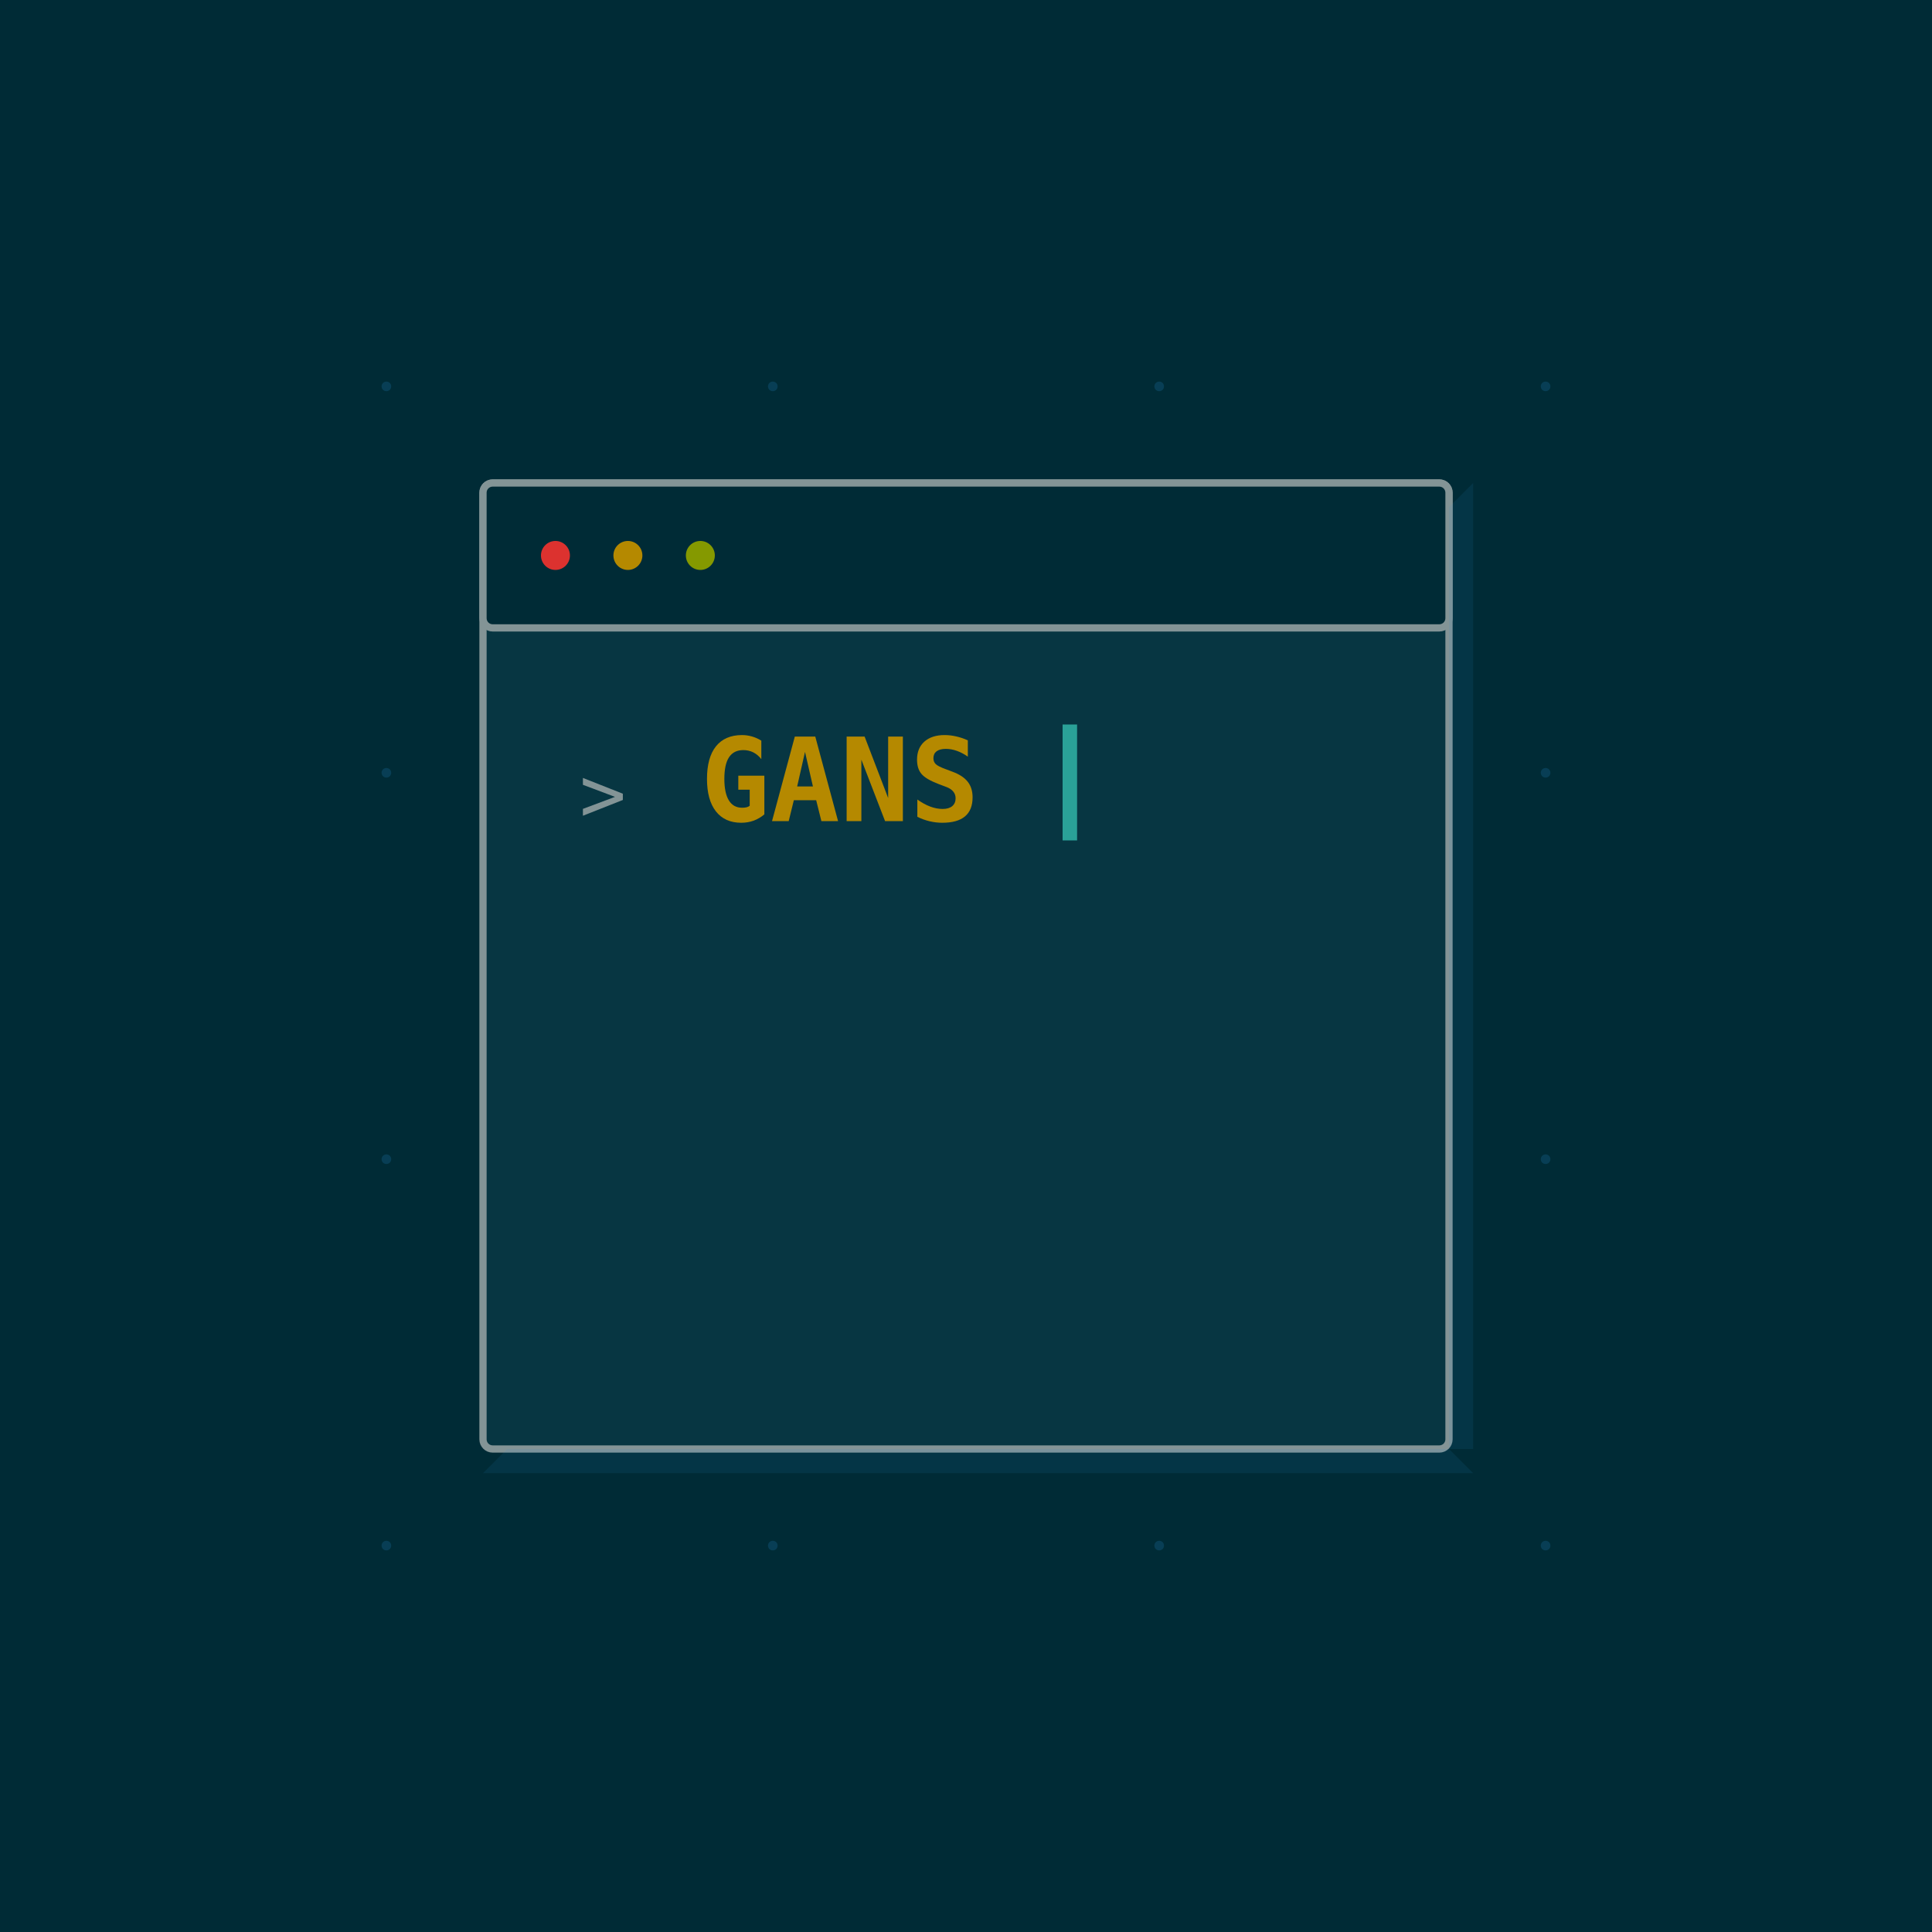
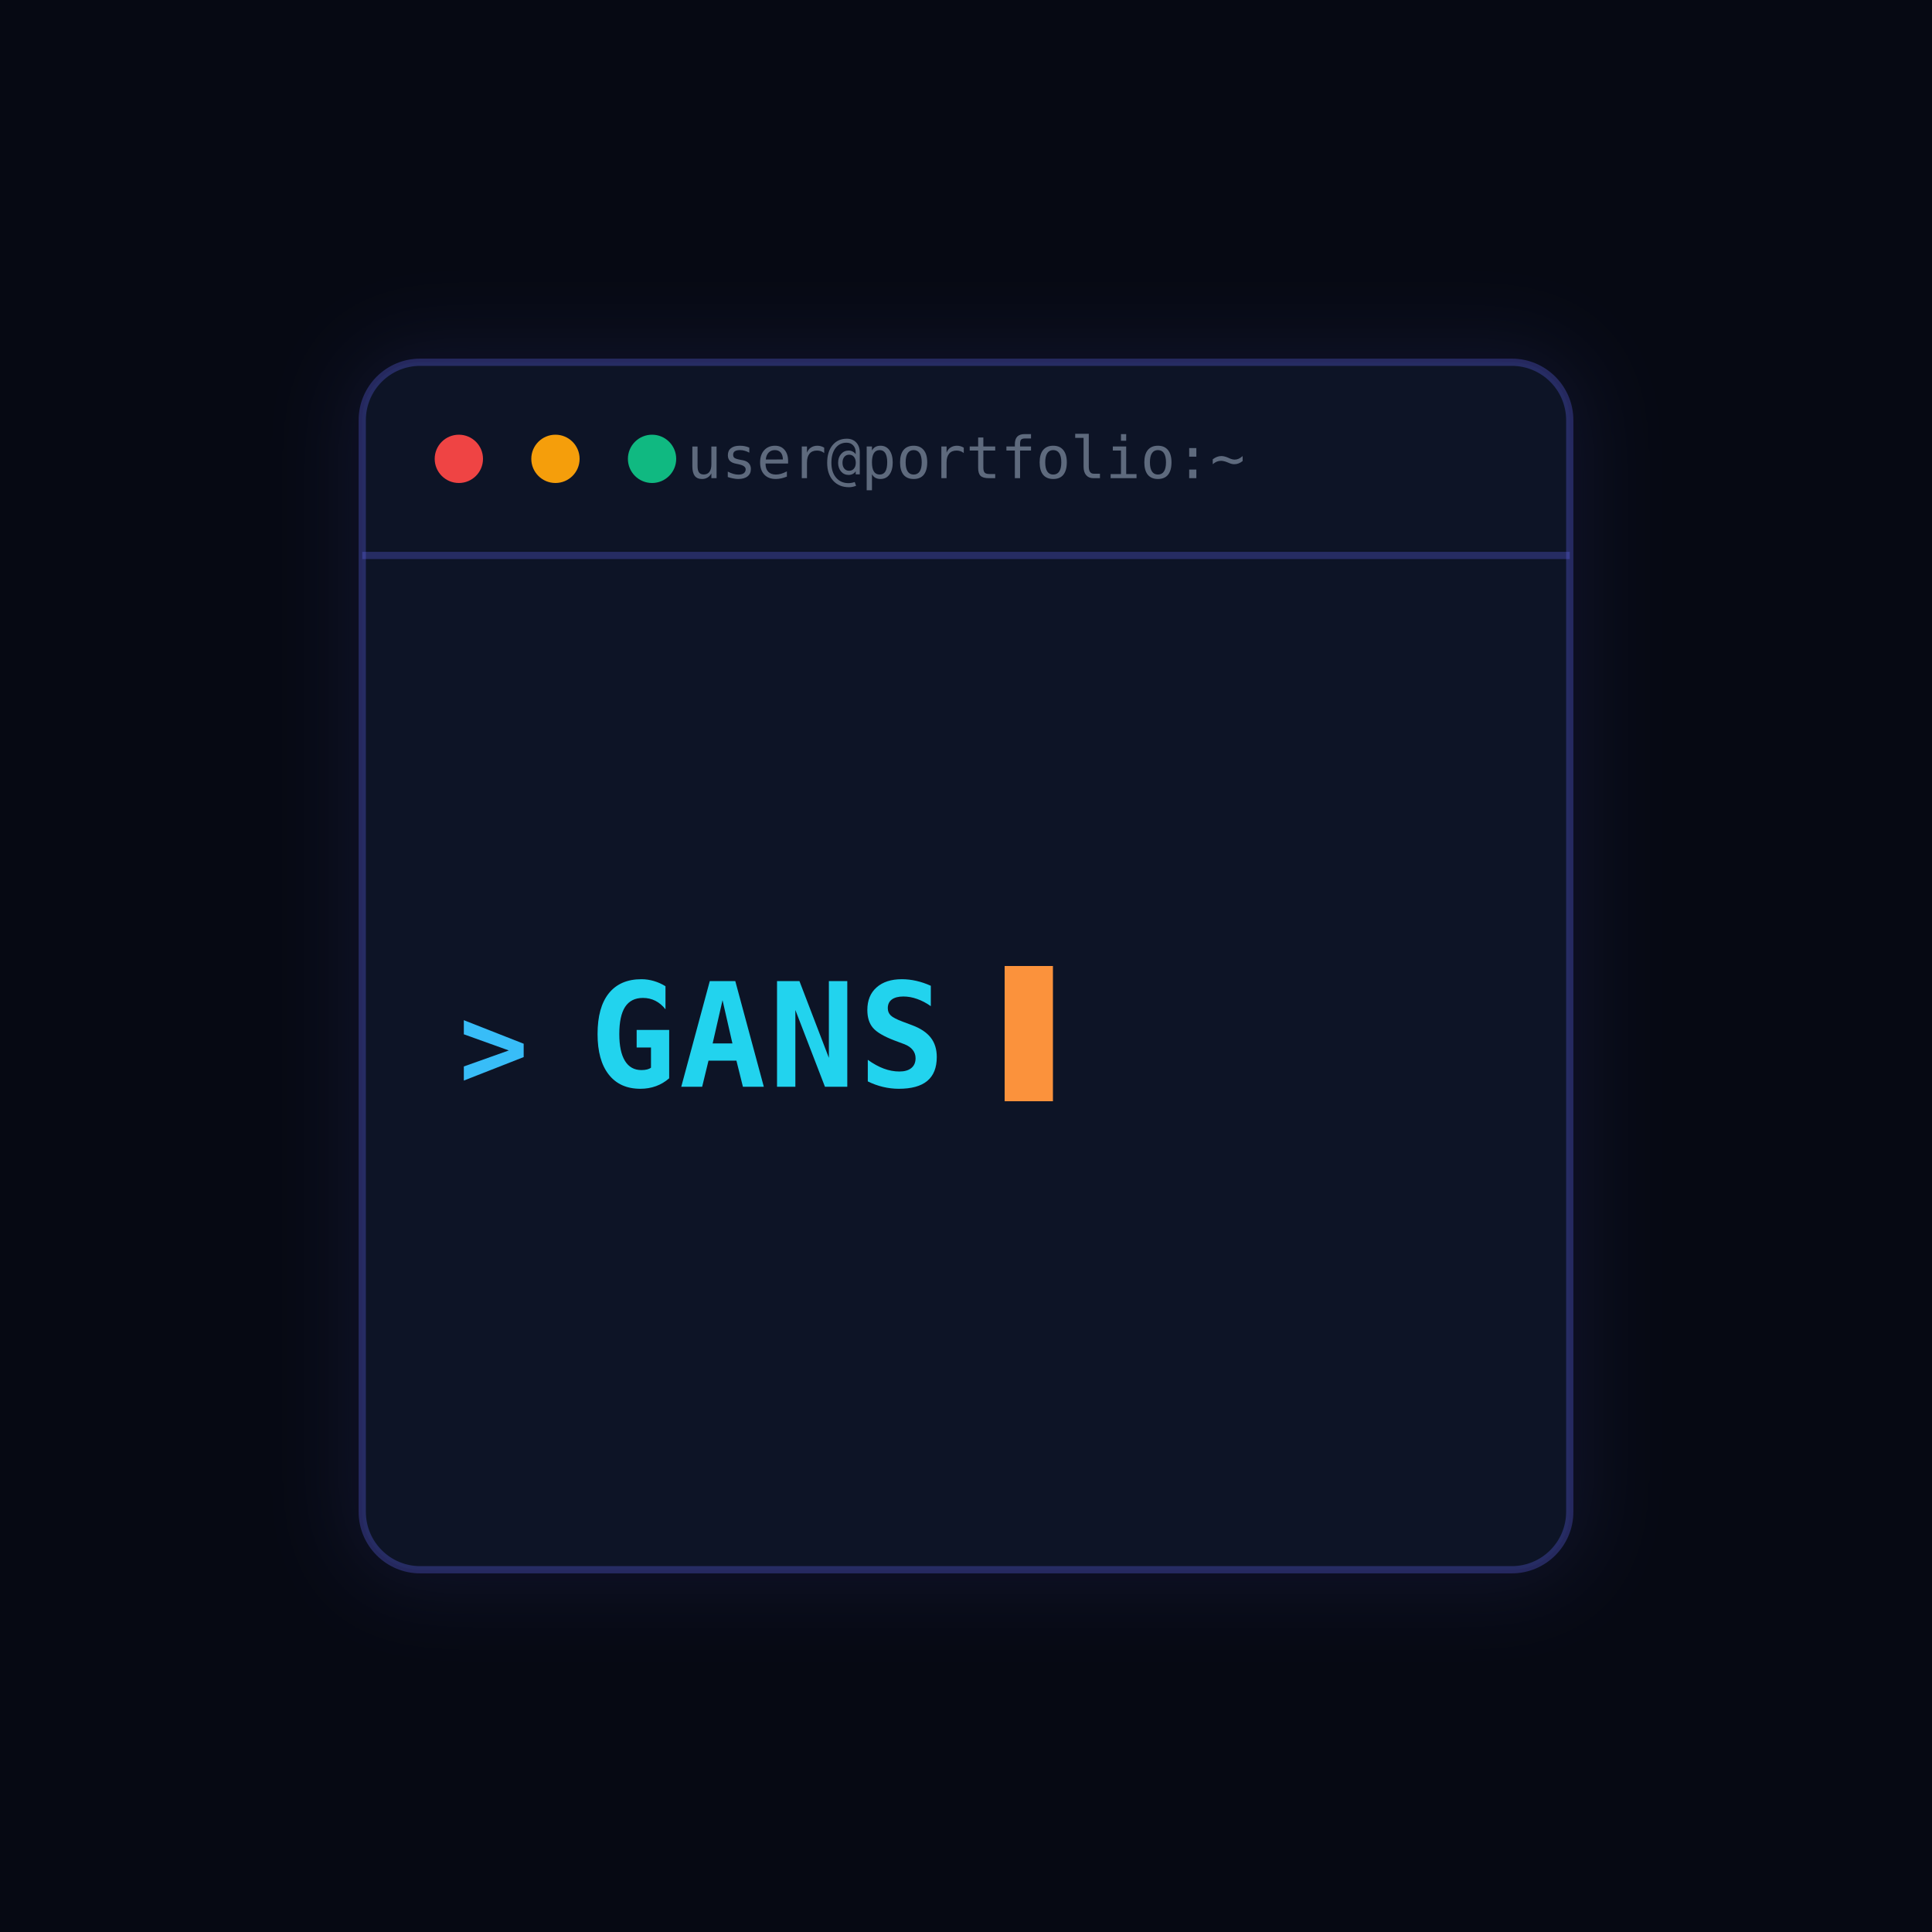
<svg xmlns="http://www.w3.org/2000/svg" viewBox="0 0 400 400">
-   <rect width="400" height="400" fill="#002b36" />
-   <g opacity="0.2">
-     <circle cx="80" cy="80" r="1" fill="#268bd2" />
-     <circle cx="160" cy="80" r="1" fill="#268bd2" />
-     <circle cx="240" cy="80" r="1" fill="#268bd2" />
-     <circle cx="320" cy="80" r="1" fill="#268bd2" />
-     <circle cx="80" cy="160" r="1" fill="#268bd2" />
-     <circle cx="160" cy="160" r="1" fill="#268bd2" />
-     <circle cx="240" cy="160" r="1" fill="#268bd2" />
-     <circle cx="320" cy="160" r="1" fill="#268bd2" />
-     <circle cx="80" cy="240" r="1" fill="#268bd2" />
-     <circle cx="160" cy="240" r="1" fill="#268bd2" />
-     <circle cx="240" cy="240" r="1" fill="#268bd2" />
-     <circle cx="320" cy="240" r="1" fill="#268bd2" />
-     <circle cx="80" cy="320" r="1" fill="#268bd2" />
-     <circle cx="160" cy="320" r="1" fill="#268bd2" />
-     <circle cx="240" cy="320" r="1" fill="#268bd2" />
-     <circle cx="320" cy="320" r="1" fill="#268bd2" />
+   <rect width="400" height="400" fill="#060913" />
+   <g opacity="0.15">
+     <circle cx="80" cy="80" r="1.5" fill="#6366f1" />
+     <circle cx="160" cy="80" r="1.5" fill="#6366f1" />
+     <circle cx="240" cy="80" r="1.5" fill="#6366f1" />
+     <circle cx="320" cy="80" r="1.5" fill="#6366f1" />
+     <circle cx="80" cy="160" r="1.5" fill="#6366f1" />
+     <circle cx="160" cy="160" r="1.5" fill="#6366f1" />
+     <circle cx="240" cy="160" r="1.5" fill="#6366f1" />
+     <circle cx="320" cy="160" r="1.5" fill="#6366f1" />
+     <circle cx="80" cy="240" r="1.5" fill="#6366f1" />
+     <circle cx="160" cy="240" r="1.5" fill="#6366f1" />
+     <circle cx="240" cy="240" r="1.5" fill="#6366f1" />
+     <circle cx="320" cy="240" r="1.5" fill="#6366f1" />
+     <circle cx="80" cy="320" r="1.5" fill="#6366f1" />
+     <circle cx="160" cy="320" r="1.5" fill="#6366f1" />
+     <circle cx="240" cy="320" r="1.5" fill="#6366f1" />
+     <circle cx="320" cy="320" r="1.5" fill="#6366f1" />
  </g>
-   <rect x="100" y="100" width="200" height="200" rx="2" ry="2" fill="#073642" stroke="#839496" stroke-width="1.5" />
-   <rect x="100" y="100" width="200" height="30" rx="2" ry="2" fill="#002b36" stroke="#839496" stroke-width="1.5" />
-   <circle cx="115" cy="115" r="3" fill="#dc322f" />
-   <circle cx="130" cy="115" r="3" fill="#b58900" />
-   <circle cx="145" cy="115" r="3" fill="#859900" />
-   <text x="120" y="170" font-family="monospace" font-size="16" fill="#839496">&gt;</text>
-   <text x="145" y="170" font-family="monospace" font-weight="bold" font-size="24" fill="#b58900">GANS</text>
-   <rect x="220" y="150" width="3" height="24" fill="#2aa198">
-     <animate attributeName="opacity" values="1;0;1" dur="1.6s" repeatCount="indefinite" />
+   <rect x="71" y="71" width="258" height="258" rx="16" ry="16" fill="#6366f1" opacity="0.1" filter="blur(8px)" />
+   <rect x="75" y="75" width="250" height="250" rx="12" ry="12" fill="#0d1426" stroke="#6366f1" stroke-width="1.5" stroke-opacity="0.3" />
+   <line x1="75" y1="115" x2="325" y2="115" stroke="#6366f1" stroke-width="1.5" stroke-opacity="0.3" />
+   <circle cx="95" cy="95" r="5" fill="#ef4444" />
+   <circle cx="115" cy="95" r="5" fill="#f59e0b" />
+   <circle cx="135" cy="95" r="5" fill="#10b981" />
+   <text x="200" y="99" font-family="'JetBrains Mono', 'Space Mono', monospace" font-size="12" fill="#94a3b8" text-anchor="middle" opacity="0.6">user@portfolio:~</text>
+   <text x="95" y="225" font-family="'JetBrains Mono', 'Space Mono', monospace" font-size="24" font-weight="bold" fill="#38bdf8">&gt;</text>
+   <text x="122" y="225" font-family="'JetBrains Mono', 'Space Mono', monospace" font-weight="bold" font-size="30" fill="#22d3ee" letter-spacing="0.5">GANS</text>
+   <rect x="208" y="200" width="10" height="28" fill="#fb923c">
+     <animate attributeName="opacity" values="1;0;1" dur="1s" repeatCount="indefinite" />
  </rect>
-   <path d="M300 105 L305 100 L305 300 L300 300 Z" fill="#268bd2" opacity="0.1" />
-   <path d="M105 300 L300 300 L305 305 L100 305 Z" fill="#268bd2" opacity="0.1" />
</svg>
